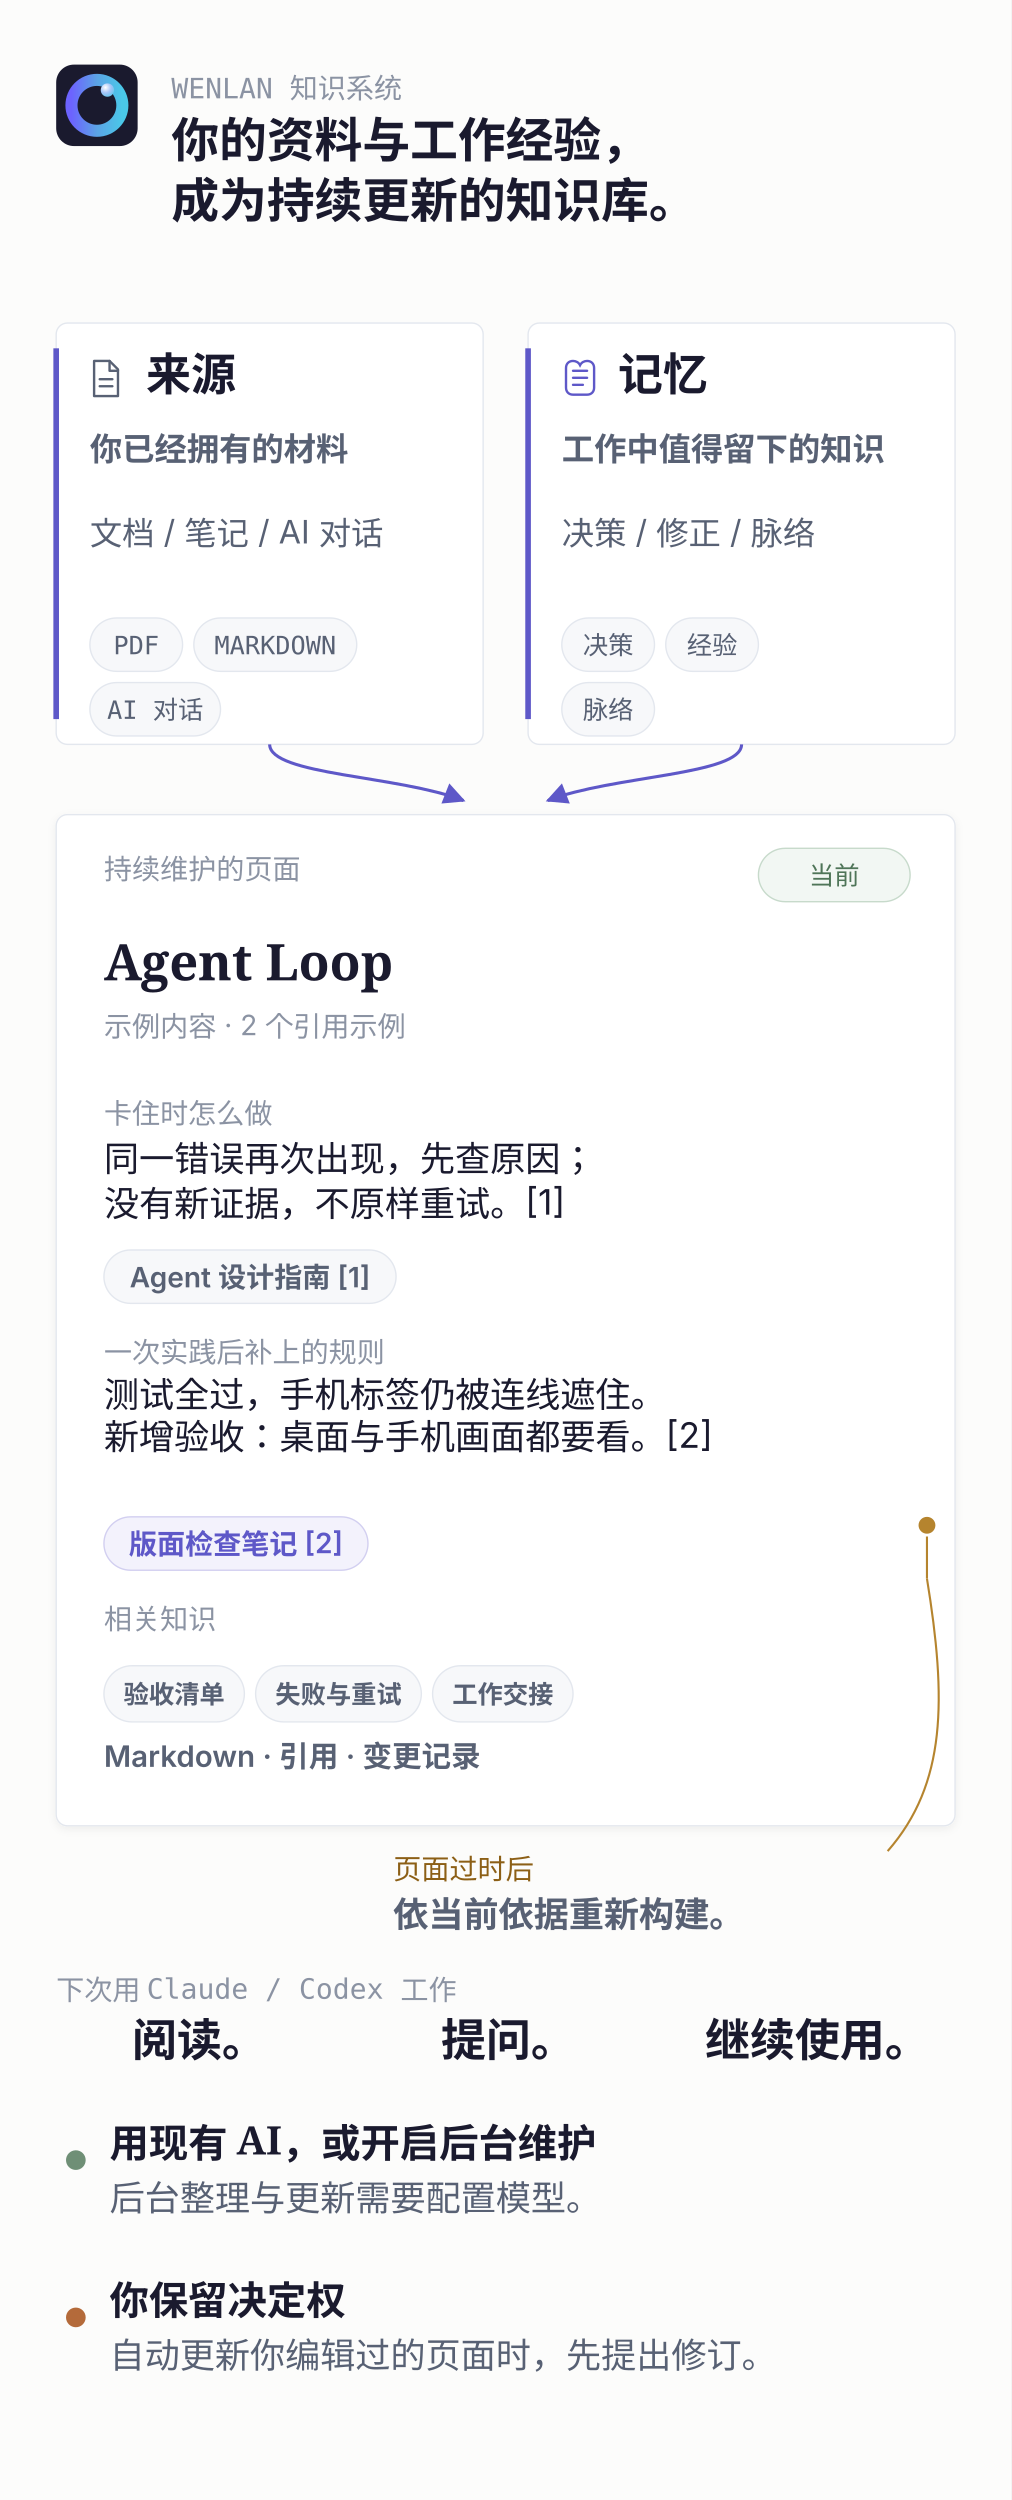
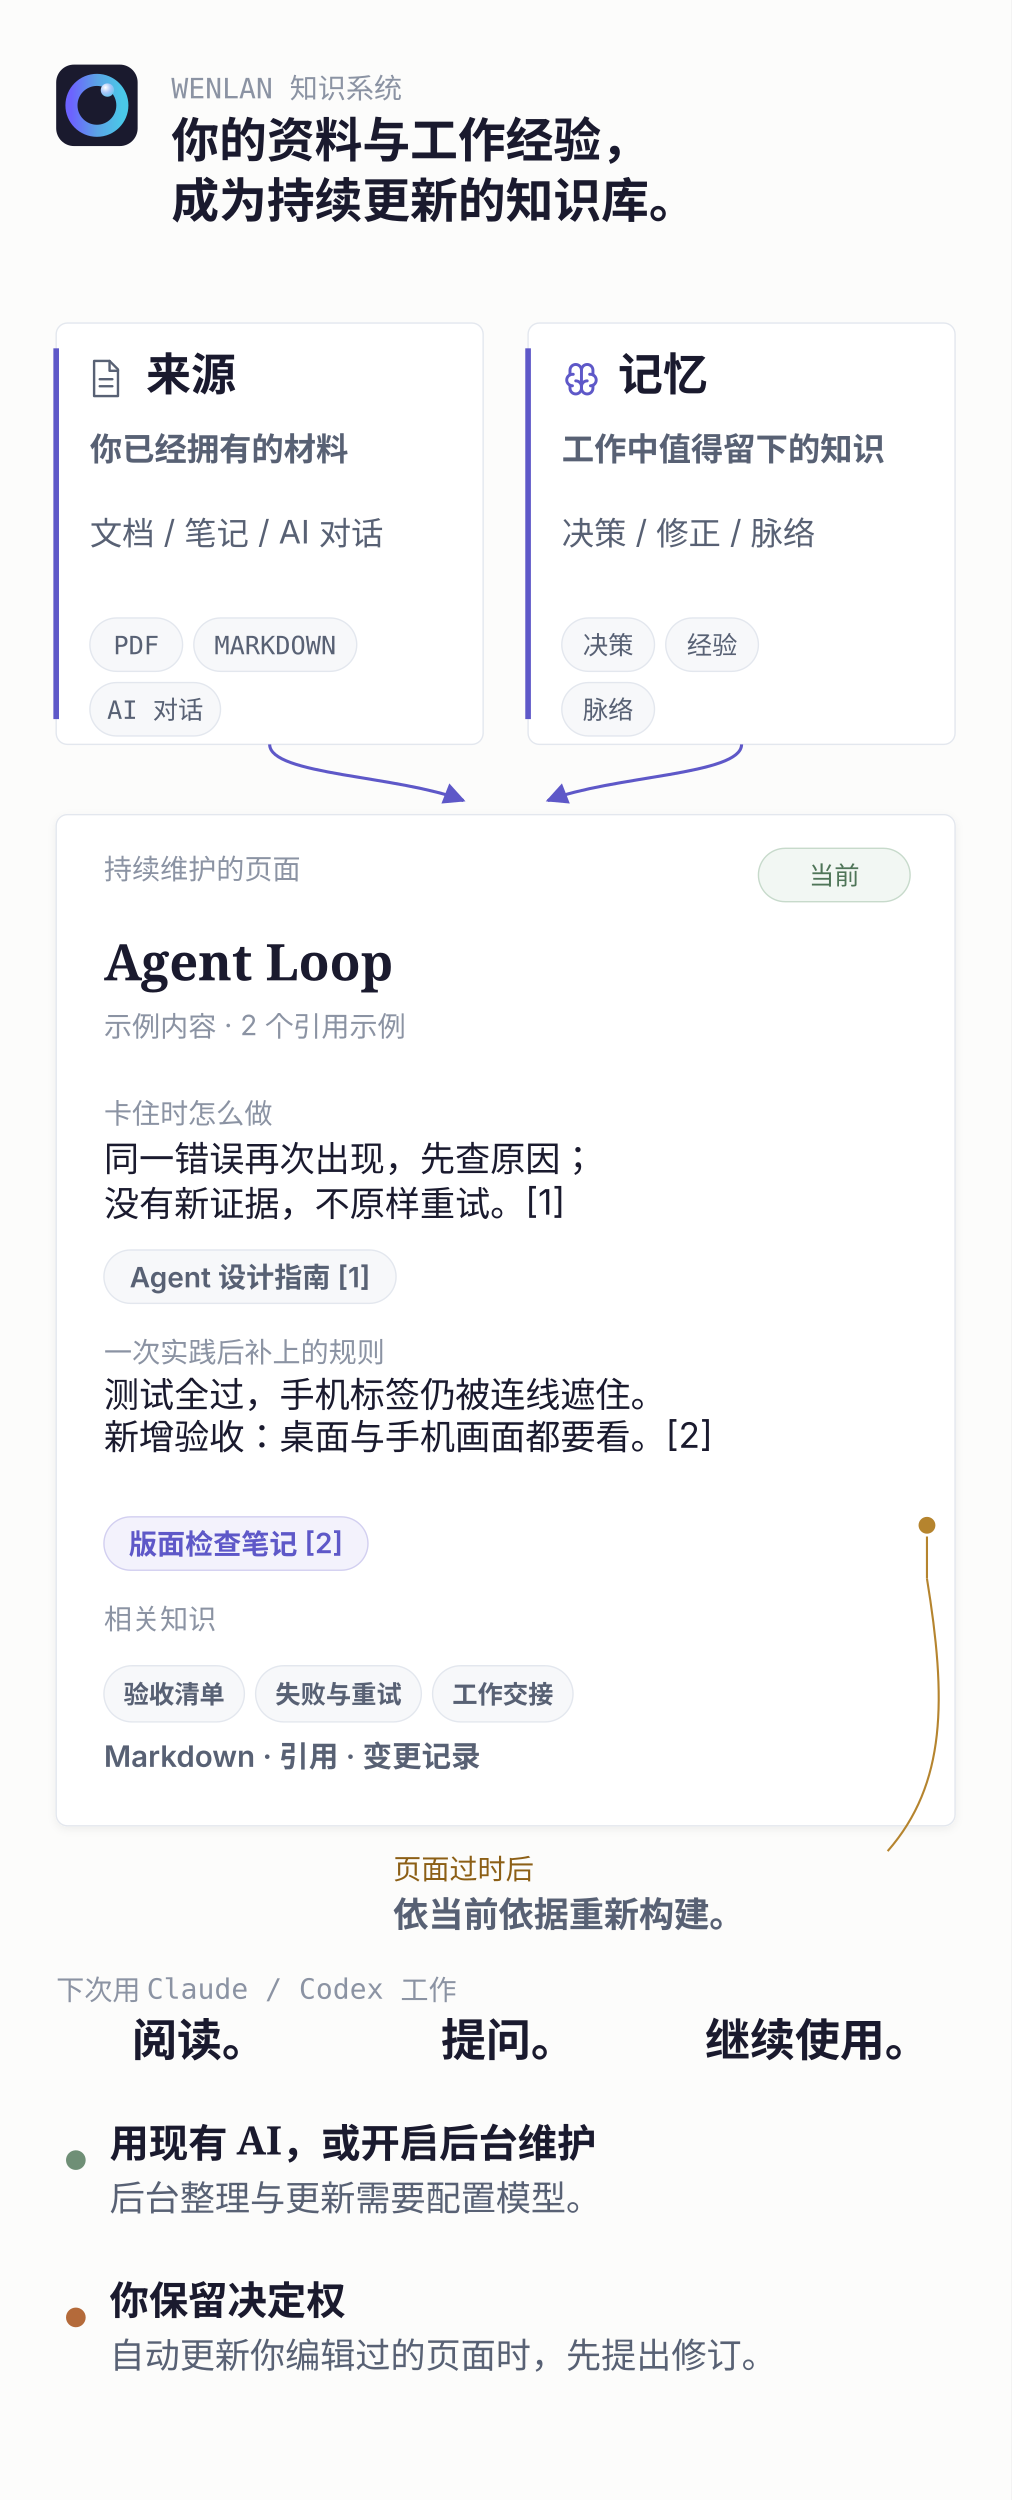
<svg xmlns="http://www.w3.org/2000/svg" width="720" height="1780" viewBox="0 0 720 1780" role="img" aria-labelledby="title desc">
  <style>text { font-kerning: normal; }</style>
  <rect width="720" height="1780" fill="#FCFCFB" />
  <g transform="translate(40 46) scale(0.1132812)">
    <rect width="512" height="512" rx="112" fill="#1A1A2E" />
    <circle cx="256" cy="256" r="160" fill="none" stroke="url(#overview-zh-Hans-mobile-ring)" stroke-width="76" />
    <circle cx="322" cy="160" r="42" fill="url(#overview-zh-Hans-mobile-orb)" />
  </g>
  <g data-fit-region="overview-zh-Hans-mobile-heading" data-fit-x="122" data-fit-y="44" data-fit-width="558" data-fit-height="190" data-check-overlap="false">
    <text x="122" y="70" font-family="'JetBrains Mono', monospace" font-size="20" font-weight="500" fill="#8B93A3" text-anchor="start">WENLAN 知识系统</text>
    <text x="122" y="112" font-family="'Fraunces', Georgia, serif" font-size="34" font-weight="600" fill="#1A1A2E" text-anchor="start">你的资料与工作经验，</text>
    <text x="122" y="155" font-family="'Fraunces', Georgia, serif" font-size="34" font-weight="600" fill="#1A1A2E" text-anchor="start">成为持续更新的知识库。</text>
  </g>
  <g data-fit-region="overview-zh-Hans-mobile-sources" data-fit-x="40" data-fit-y="230" data-fit-width="304" data-fit-height="300" data-check-overlap="true">
    <rect x="40" y="230" width="304" height="300" rx="8" fill="#FFFFFF" stroke="#E3E7EE" />
    <line x1="40" y1="248" x2="40" y2="512" stroke="#5E58C8" stroke-width="4" />
    <g fill="none" stroke="#586174" stroke-width="1.7" stroke-linecap="round" stroke-linejoin="round">
      <path d="M67 257h11l6 6v19H67z" />
      <path d="M78 257v7h6" />
      <path d="M71 270h9M71 275h9" />
    </g>
    <text x="104" y="278" font-family="'Fraunces', Georgia, serif" font-size="32" font-weight="600" fill="#1A1A2E" text-anchor="start">来源</text>
    <text x="64" y="328" font-family="'Instrument Sans', -apple-system, sans-serif" font-size="23" font-weight="600" fill="#586174" text-anchor="start">你已经拥有的材料</text>
    <text x="64" y="388" font-family="'Instrument Sans', -apple-system, sans-serif" font-size="23" font-weight="400" fill="#586174" text-anchor="start">文档 / 笔记 / AI 对话</text>
    <g>
      <rect x="64" y="440" width="66" height="38" rx="19" fill="#F7F8FA" stroke="#E3E7EE" />
      <text x="97" y="465.84" font-family="'JetBrains Mono', monospace" font-size="18" font-weight="500" fill="#586174" text-anchor="middle">PDF</text>
    </g>
    <g>
      <rect x="138" y="440" width="116" height="38" rx="19" fill="#F7F8FA" stroke="#E3E7EE" />
      <text x="196" y="465.84" font-family="'JetBrains Mono', monospace" font-size="18" font-weight="500" fill="#586174" text-anchor="middle">MARKDOWN</text>
    </g>
    <g>
      <rect x="64" y="486" width="93" height="38" rx="19" fill="#F7F8FA" stroke="#E3E7EE" />
      <text x="110.5" y="511.84" font-family="'JetBrains Mono', monospace" font-size="18" font-weight="500" fill="#586174" text-anchor="middle">AI 对话</text>
    </g>
  </g>
  <g data-fit-region="overview-zh-Hans-mobile-memories" data-fit-x="376" data-fit-y="230" data-fit-width="304" data-fit-height="300" data-check-overlap="true">
    <rect x="376" y="230" width="304" height="300" rx="8" fill="#FFFFFF" stroke="#E3E7EE" />
    <line x1="376" y1="248" x2="376" y2="512" stroke="#5E58C8" stroke-width="4" />
-     <g fill="none" stroke="#5E58C8" stroke-width="1.7" stroke-linecap="round">
-       <path d="M403 262c0-3 2-5 5-5 2 0 4 1 5 3 1-2 3-3 5-3 3 0 5 2 5 5v14c0 3-2 5-5 5H408c-3 0-5-2-5-5z" />
-       <path d="M408 264h10M408 269h10M408 274h7" />
+     <g data-icon="app-memory-brain" transform="translate(400 256) scale(1.166667)" fill="none" stroke="#5E58C8" stroke-width="1.8" stroke-linecap="round" stroke-linejoin="round">
+       <path d="M15.5 13a3.5 3.5 0 0 0 -3.5 3.5v1a3.5 3.5 0 0 0 7 0v-1.8" />
+       <path d="M8.5 13a3.5 3.5 0 0 1 3.5 3.5v1a3.5 3.5 0 0 1 -7 0v-1.8" />
+       <path d="M17.5 16a3.5 3.5 0 0 0 0 -7h-.5" />
+       <path d="M19 9.3v-2.8a3.5 3.5 0 0 0 -7 0" />
+       <path d="M6.5 16a3.5 3.5 0 0 1 0 -7h.5" />
+       <path d="M5 9.3v-2.8a3.5 3.5 0 0 1 7 0v10" />
    </g>
    <text x="440" y="278" font-family="'Fraunces', Georgia, serif" font-size="32" font-weight="600" fill="#1A1A2E" text-anchor="start">记忆</text>
    <text x="400" y="328" font-family="'Instrument Sans', -apple-system, sans-serif" font-size="23" font-weight="600" fill="#586174" text-anchor="start">工作中值得留下的知识</text>
    <text x="400" y="388" font-family="'Instrument Sans', -apple-system, sans-serif" font-size="23" font-weight="400" fill="#586174" text-anchor="start">决策 / 修正 / 脉络</text>
    <g>
      <rect x="400" y="440" width="66" height="38" rx="19" fill="#F7F8FA" stroke="#E3E7EE" />
      <text x="433" y="465.84" font-family="'JetBrains Mono', monospace" font-size="18" font-weight="500" fill="#586174" text-anchor="middle">决策</text>
    </g>
    <g>
      <rect x="474" y="440" width="66" height="38" rx="19" fill="#F7F8FA" stroke="#E3E7EE" />
      <text x="507" y="465.84" font-family="'JetBrains Mono', monospace" font-size="18" font-weight="500" fill="#586174" text-anchor="middle">经验</text>
    </g>
    <g>
      <rect x="400" y="486" width="66" height="38" rx="19" fill="#F7F8FA" stroke="#E3E7EE" />
      <text x="433" y="511.84" font-family="'JetBrains Mono', monospace" font-size="18" font-weight="500" fill="#586174" text-anchor="middle">脉络</text>
    </g>
  </g>
  <path d="M192 530 C192 552 284 552 330 570" fill="none" stroke="#5E58C8" stroke-width="2.2" marker-end="url(#overview-zh-Hans-mobile-arrow)" />
  <path d="M528 530 C528 552 436 552 390 570" fill="none" stroke="#5E58C8" stroke-width="2.2" marker-end="url(#overview-zh-Hans-mobile-arrow)" />
  <g data-fit-region="overview-zh-Hans-mobile-page" data-fit-x="40" data-fit-y="580" data-fit-width="640" data-fit-height="720" data-check-overlap="false">
    <g filter="url(#overview-zh-Hans-mobile-page-shadow)">
      <rect x="40" y="580" width="640" height="720" rx="8" fill="#FFFFFF" stroke="#E3E7EE" />
    </g>
    <text x="74" y="626" font-family="'JetBrains Mono', monospace" font-size="20" font-weight="500" fill="#8B93A3" text-anchor="start">持续维护的页面</text>
    <g>
      <rect x="540" y="604" width="108" height="38" rx="19" fill="#F2F7F3" stroke="#C7DACB" />
      <text x="594" y="629.84" font-family="'JetBrains Mono', monospace" font-size="18" font-weight="500" fill="#4F7558" text-anchor="middle">当前</text>
    </g>
    <text x="74" y="698" font-family="'Fraunces', Georgia, serif" font-size="36" font-weight="600" fill="#1A1A2E" text-anchor="start">Agent Loop</text>
    <text x="74" y="738" font-family="'Instrument Sans', -apple-system, sans-serif" font-size="20" font-weight="400" fill="#8B93A3" text-anchor="start">示例内容 · 2 个引用示例</text>
    <text x="74" y="800" font-family="'JetBrains Mono', monospace" font-size="20" font-weight="500" fill="#8B93A3" text-anchor="start">卡住时怎么做</text>
    <text x="74" y="834" font-family="'Instrument Sans', -apple-system, sans-serif" font-size="25" font-weight="400" fill="#1A1A2E" text-anchor="start">同一错误再次出现，先查原因；</text>
    <text x="74" y="866" font-family="'Instrument Sans', -apple-system, sans-serif" font-size="25" font-weight="400" fill="#1A1A2E" text-anchor="start">没有新证据，不原样重试。[1]</text>
    <g>
      <rect x="74" y="890" width="208" height="38" rx="19" fill="#F7F8FA" stroke="#E3E7EE" />
      <text x="178" y="916.6" font-family="'Instrument Sans', -apple-system, sans-serif" font-size="20" font-weight="600" fill="#586174" text-anchor="middle">Agent 设计指南 [1]</text>
    </g>
    <text x="74" y="970" font-family="'JetBrains Mono', monospace" font-size="20" font-weight="500" fill="#8B93A3" text-anchor="start">一次实践后补上的规则</text>
    <text x="74" y="1002" font-family="'Instrument Sans', -apple-system, sans-serif" font-size="25" font-weight="400" fill="#1A1A2E" text-anchor="start">测试全过，手机标签仍被连线遮住。</text>
    <text x="74" y="1032" font-family="'Instrument Sans', -apple-system, sans-serif" font-size="25" font-weight="400" fill="#1A1A2E" text-anchor="start">新增验收：桌面与手机画面都要看。[2]</text>
    <g>
      <rect x="74" y="1080" width="188" height="38" rx="19" fill="#F3F2FC" stroke="#D2CFF0" />
      <text x="168" y="1106.6" font-family="'Instrument Sans', -apple-system, sans-serif" font-size="20" font-weight="600" fill="#5E58C8" text-anchor="middle">版面检查笔记 [2]</text>
    </g>
    <circle cx="660" cy="1086" r="6" fill="#B5842E" />
    <line x1="660" y1="1094" x2="660" y2="1124" stroke="#B5842E" stroke-width="1.5" />
    <text x="74" y="1160" font-family="'JetBrains Mono', monospace" font-size="20" font-weight="500" fill="#8B93A3" text-anchor="start">相关知识</text>
    <g>
      <rect x="74" y="1186" width="100" height="40" rx="20" fill="#F7F8FA" stroke="#E3E7EE" />
      <text x="124" y="1212.84" font-family="'Instrument Sans', -apple-system, sans-serif" font-size="18" font-weight="600" fill="#586174" text-anchor="middle">验收清单</text>
    </g>
    <g>
      <rect x="182" y="1186" width="118" height="40" rx="20" fill="#F7F8FA" stroke="#E3E7EE" />
      <text x="241" y="1212.84" font-family="'Instrument Sans', -apple-system, sans-serif" font-size="18" font-weight="600" fill="#586174" text-anchor="middle">失败与重试</text>
    </g>
    <g>
      <rect x="308" y="1186" width="100" height="40" rx="20" fill="#F7F8FA" stroke="#E3E7EE" />
      <text x="358" y="1212.84" font-family="'Instrument Sans', -apple-system, sans-serif" font-size="18" font-weight="600" fill="#586174" text-anchor="middle">工作交接</text>
    </g>
    <text x="74" y="1258" font-family="'Instrument Sans', -apple-system, sans-serif" font-size="21" font-weight="600" fill="#586174" text-anchor="start">Markdown · 引用 · 变更记录</text>
  </g>
  <g data-fit-region="overview-zh-Hans-mobile-changed-support" data-fit-x="254" data-fit-y="1310" data-fit-width="426" data-fit-height="72" data-check-overlap="true">
    <path d="M660 1124 C674 1210 674 1270 632 1318" fill="none" stroke="#B5842E" stroke-width="1.5" />
    <text x="280" y="1338" font-family="'JetBrains Mono', monospace" font-size="20" font-weight="500" fill="#8C5F16" text-anchor="start">页面过时后</text>
    <text x="280" y="1372" font-family="'Instrument Sans', -apple-system, sans-serif" font-size="25" font-weight="600" fill="#586174" text-anchor="start">依当前依据重新构建。</text>
  </g>
  <g data-fit-region="overview-zh-Hans-mobile-back-to-work" data-fit-x="40" data-fit-y="1398" data-fit-width="640" data-fit-height="94" data-check-overlap="true">
    <text x="40" y="1424" font-family="'JetBrains Mono', monospace" font-size="20" font-weight="500" fill="#8B93A3" text-anchor="start">下次用 Claude / Codex 工作</text>
    <text x="142" y="1464" font-family="'Fraunces', Georgia, serif" font-size="32" font-weight="600" fill="#1A1A2E" text-anchor="middle">阅读。</text>
    <text x="362" y="1464" font-family="'Fraunces', Georgia, serif" font-size="32" font-weight="600" fill="#1A1A2E" text-anchor="middle">提问。</text>
    <text x="582" y="1464" font-family="'Fraunces', Georgia, serif" font-size="32" font-weight="600" fill="#1A1A2E" text-anchor="middle">继续使用。</text>
  </g>
  <g data-fit-region="overview-zh-Hans-mobile-authority" data-fit-x="40" data-fit-y="1508" data-fit-width="640" data-fit-height="238" data-check-overlap="true">
    <circle cx="54" cy="1538" r="7" fill="#6F8F76" />
    <text x="78" y="1536" font-family="'Fraunces', Georgia, serif" font-size="28" font-weight="600" fill="#1A1A2E" text-anchor="start">用现有 AI，或开启后台维护</text>
    <text x="78" y="1574" font-family="'Instrument Sans', -apple-system, sans-serif" font-size="25" font-weight="400" fill="#586174" text-anchor="start">后台整理与更新需要配置模型。</text>
    <circle cx="54" cy="1650" r="7" fill="#B46A3A" />
    <text x="78" y="1648" font-family="'Fraunces', Georgia, serif" font-size="28" font-weight="600" fill="#1A1A2E" text-anchor="start">你保留决定权</text>
    <text x="78" y="1686" font-family="'Instrument Sans', -apple-system, sans-serif" font-size="25" font-weight="400" fill="#586174" text-anchor="start">自动更新你编辑过的页面时，先提出修订。</text>
  </g>
  <defs>
    <linearGradient id="overview-zh-Hans-mobile-ring" x1="96" y1="256" x2="416" y2="256" gradientUnits="userSpaceOnUse">
      <stop stop-color="#6C63FF" />
      <stop offset="0.5" stop-color="#5BA3E6" />
      <stop offset="1" stop-color="#4AC8E8" />
    </linearGradient>
    <radialGradient id="overview-zh-Hans-mobile-orb" cx="0" cy="0" r="1" gradientUnits="userSpaceOnUse" gradientTransform="translate(310 144) rotate(52.125) scale(76.0263)">
      <stop stop-color="#FFFFFF" />
      <stop offset="0.45" stop-color="#A5C4F7" />
      <stop offset="1" stop-color="#4AC8E8" />
    </radialGradient>
    <marker id="overview-zh-Hans-mobile-arrow" viewBox="0 0 10 10" refX="9" refY="5" markerWidth="7" markerHeight="7" orient="auto-start-reverse">
      <path d="M0 0L10 5L0 10Z" fill="#5E58C8" />
    </marker>
    <filter id="overview-zh-Hans-mobile-page-shadow" x="-20%" y="-20%" width="140%" height="150%">
      <feDropShadow dx="0" dy="14" stdDeviation="18" flood-color="#1A1A2E" flood-opacity="0.10" />
      <feDropShadow dx="0" dy="2" stdDeviation="3" flood-color="#1A1A2E" flood-opacity="0.06" />
    </filter>
  </defs>
</svg>
